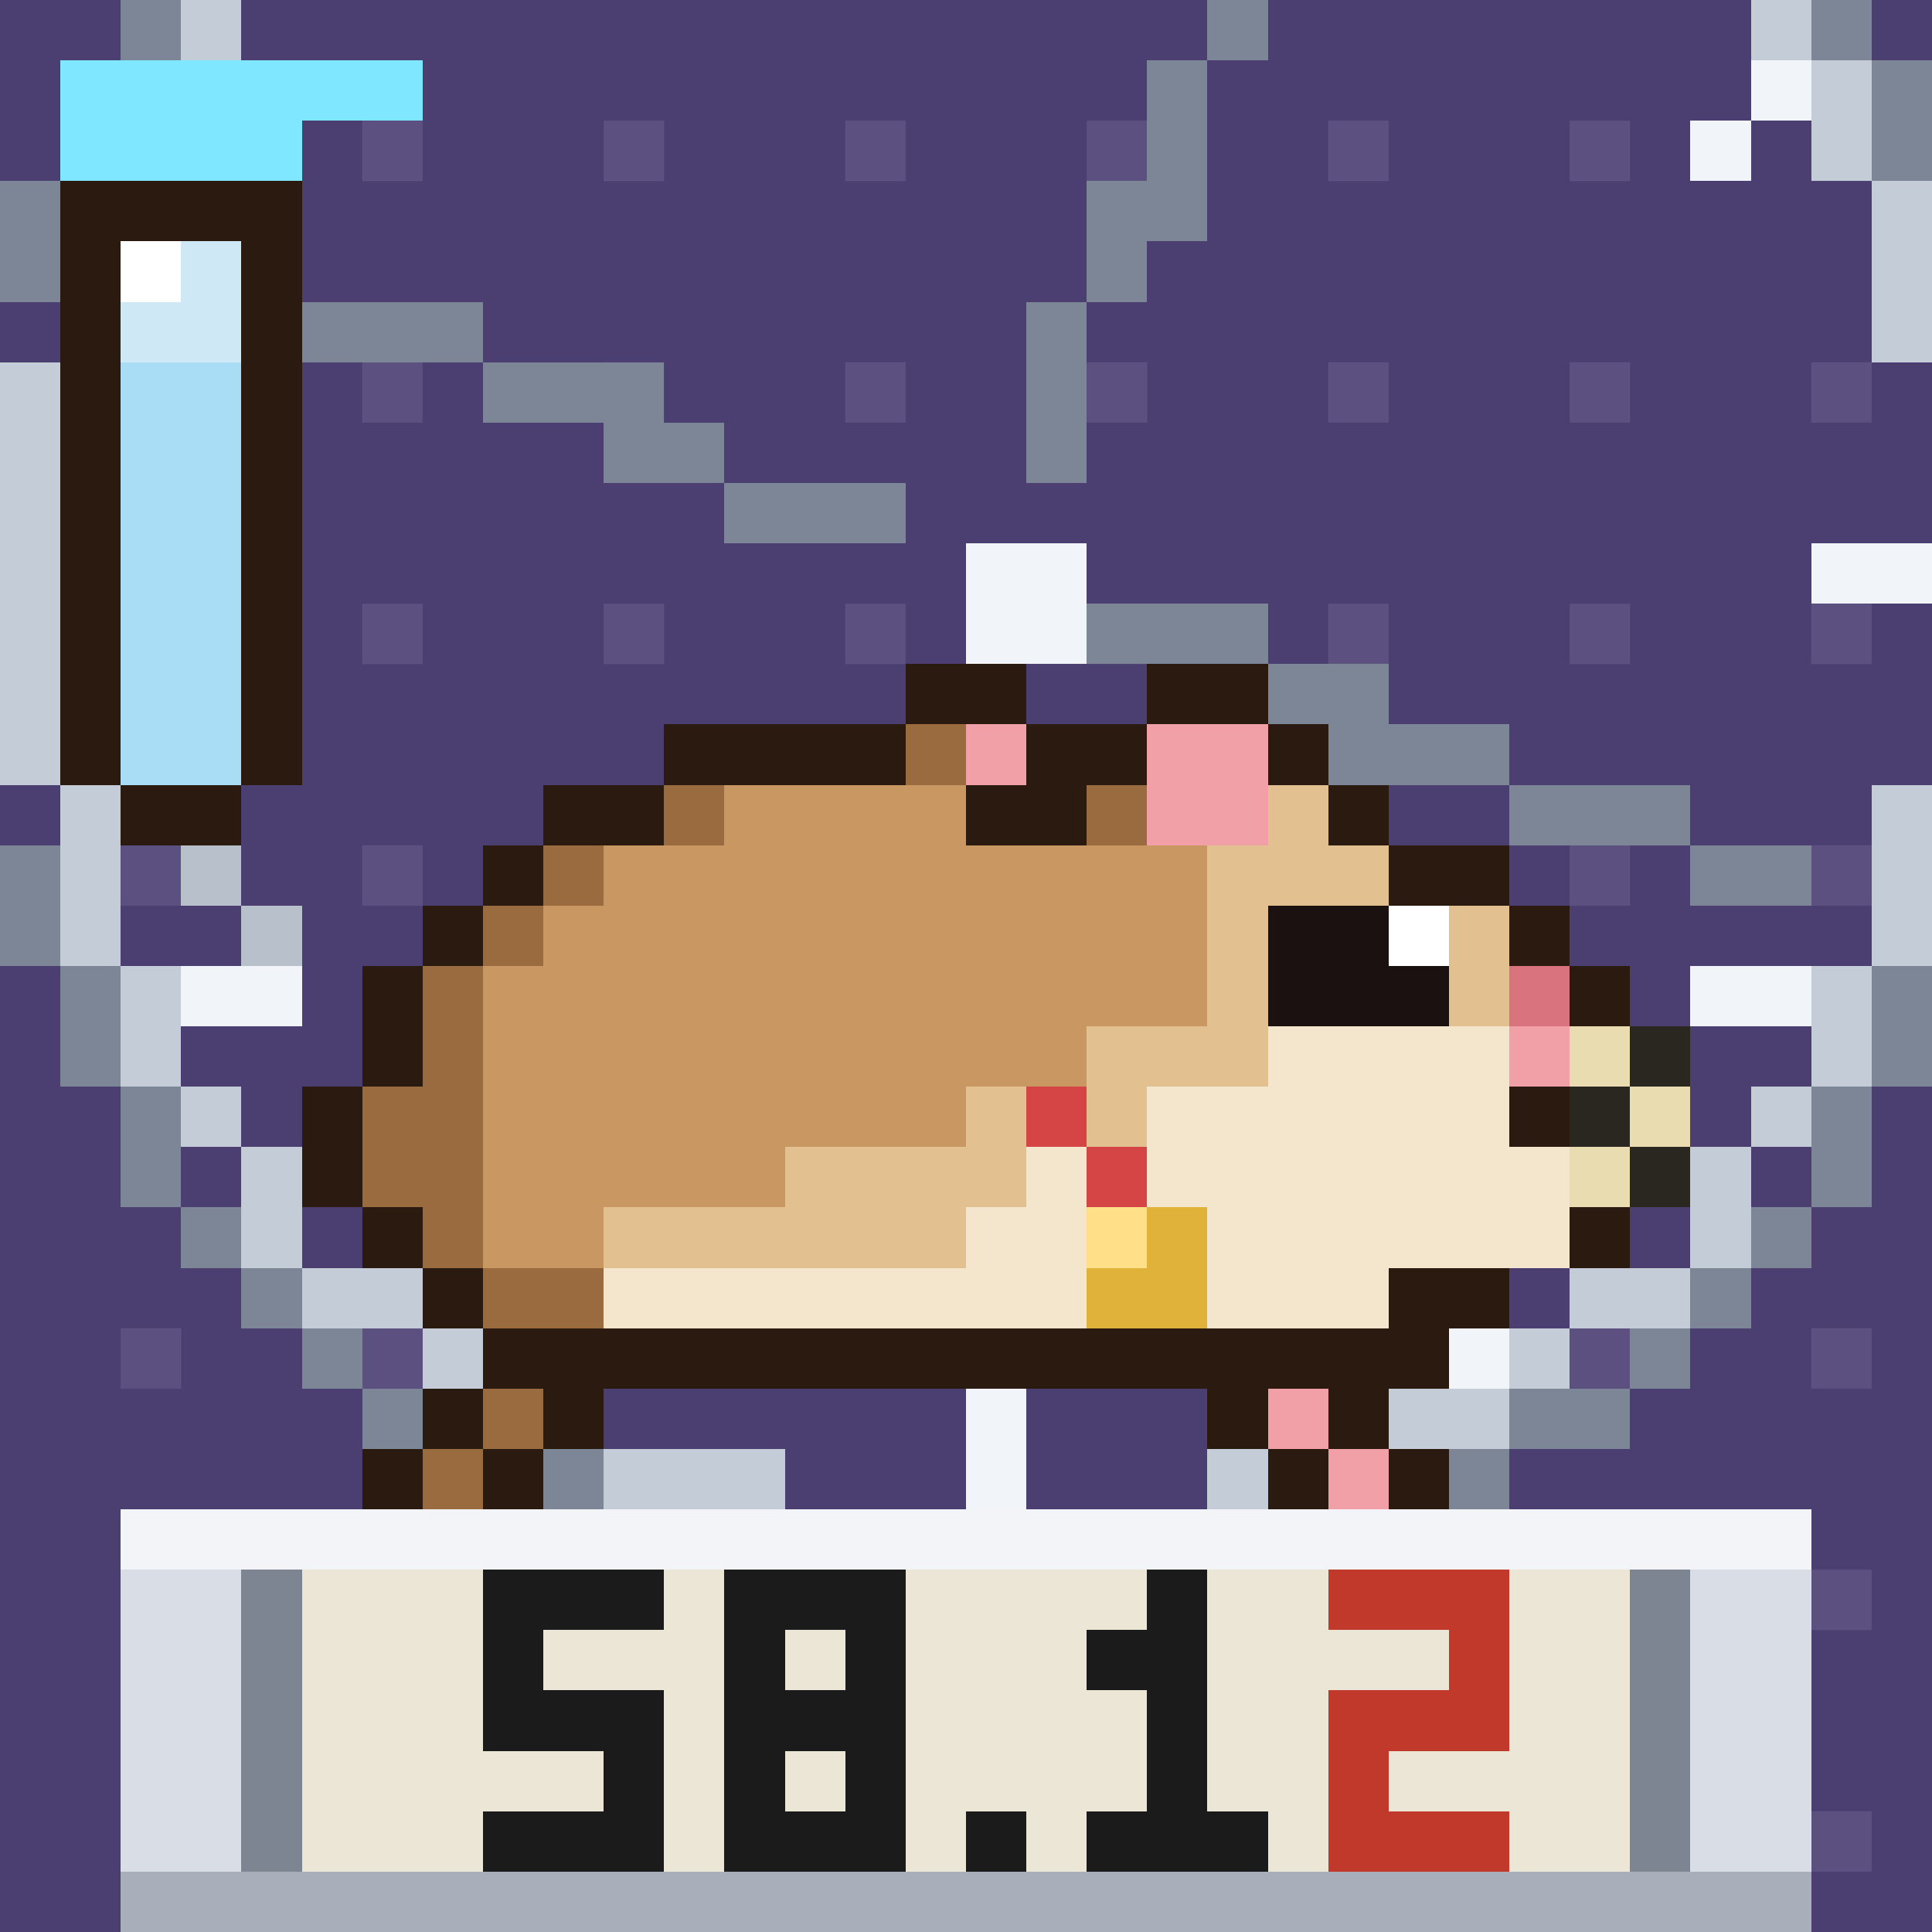
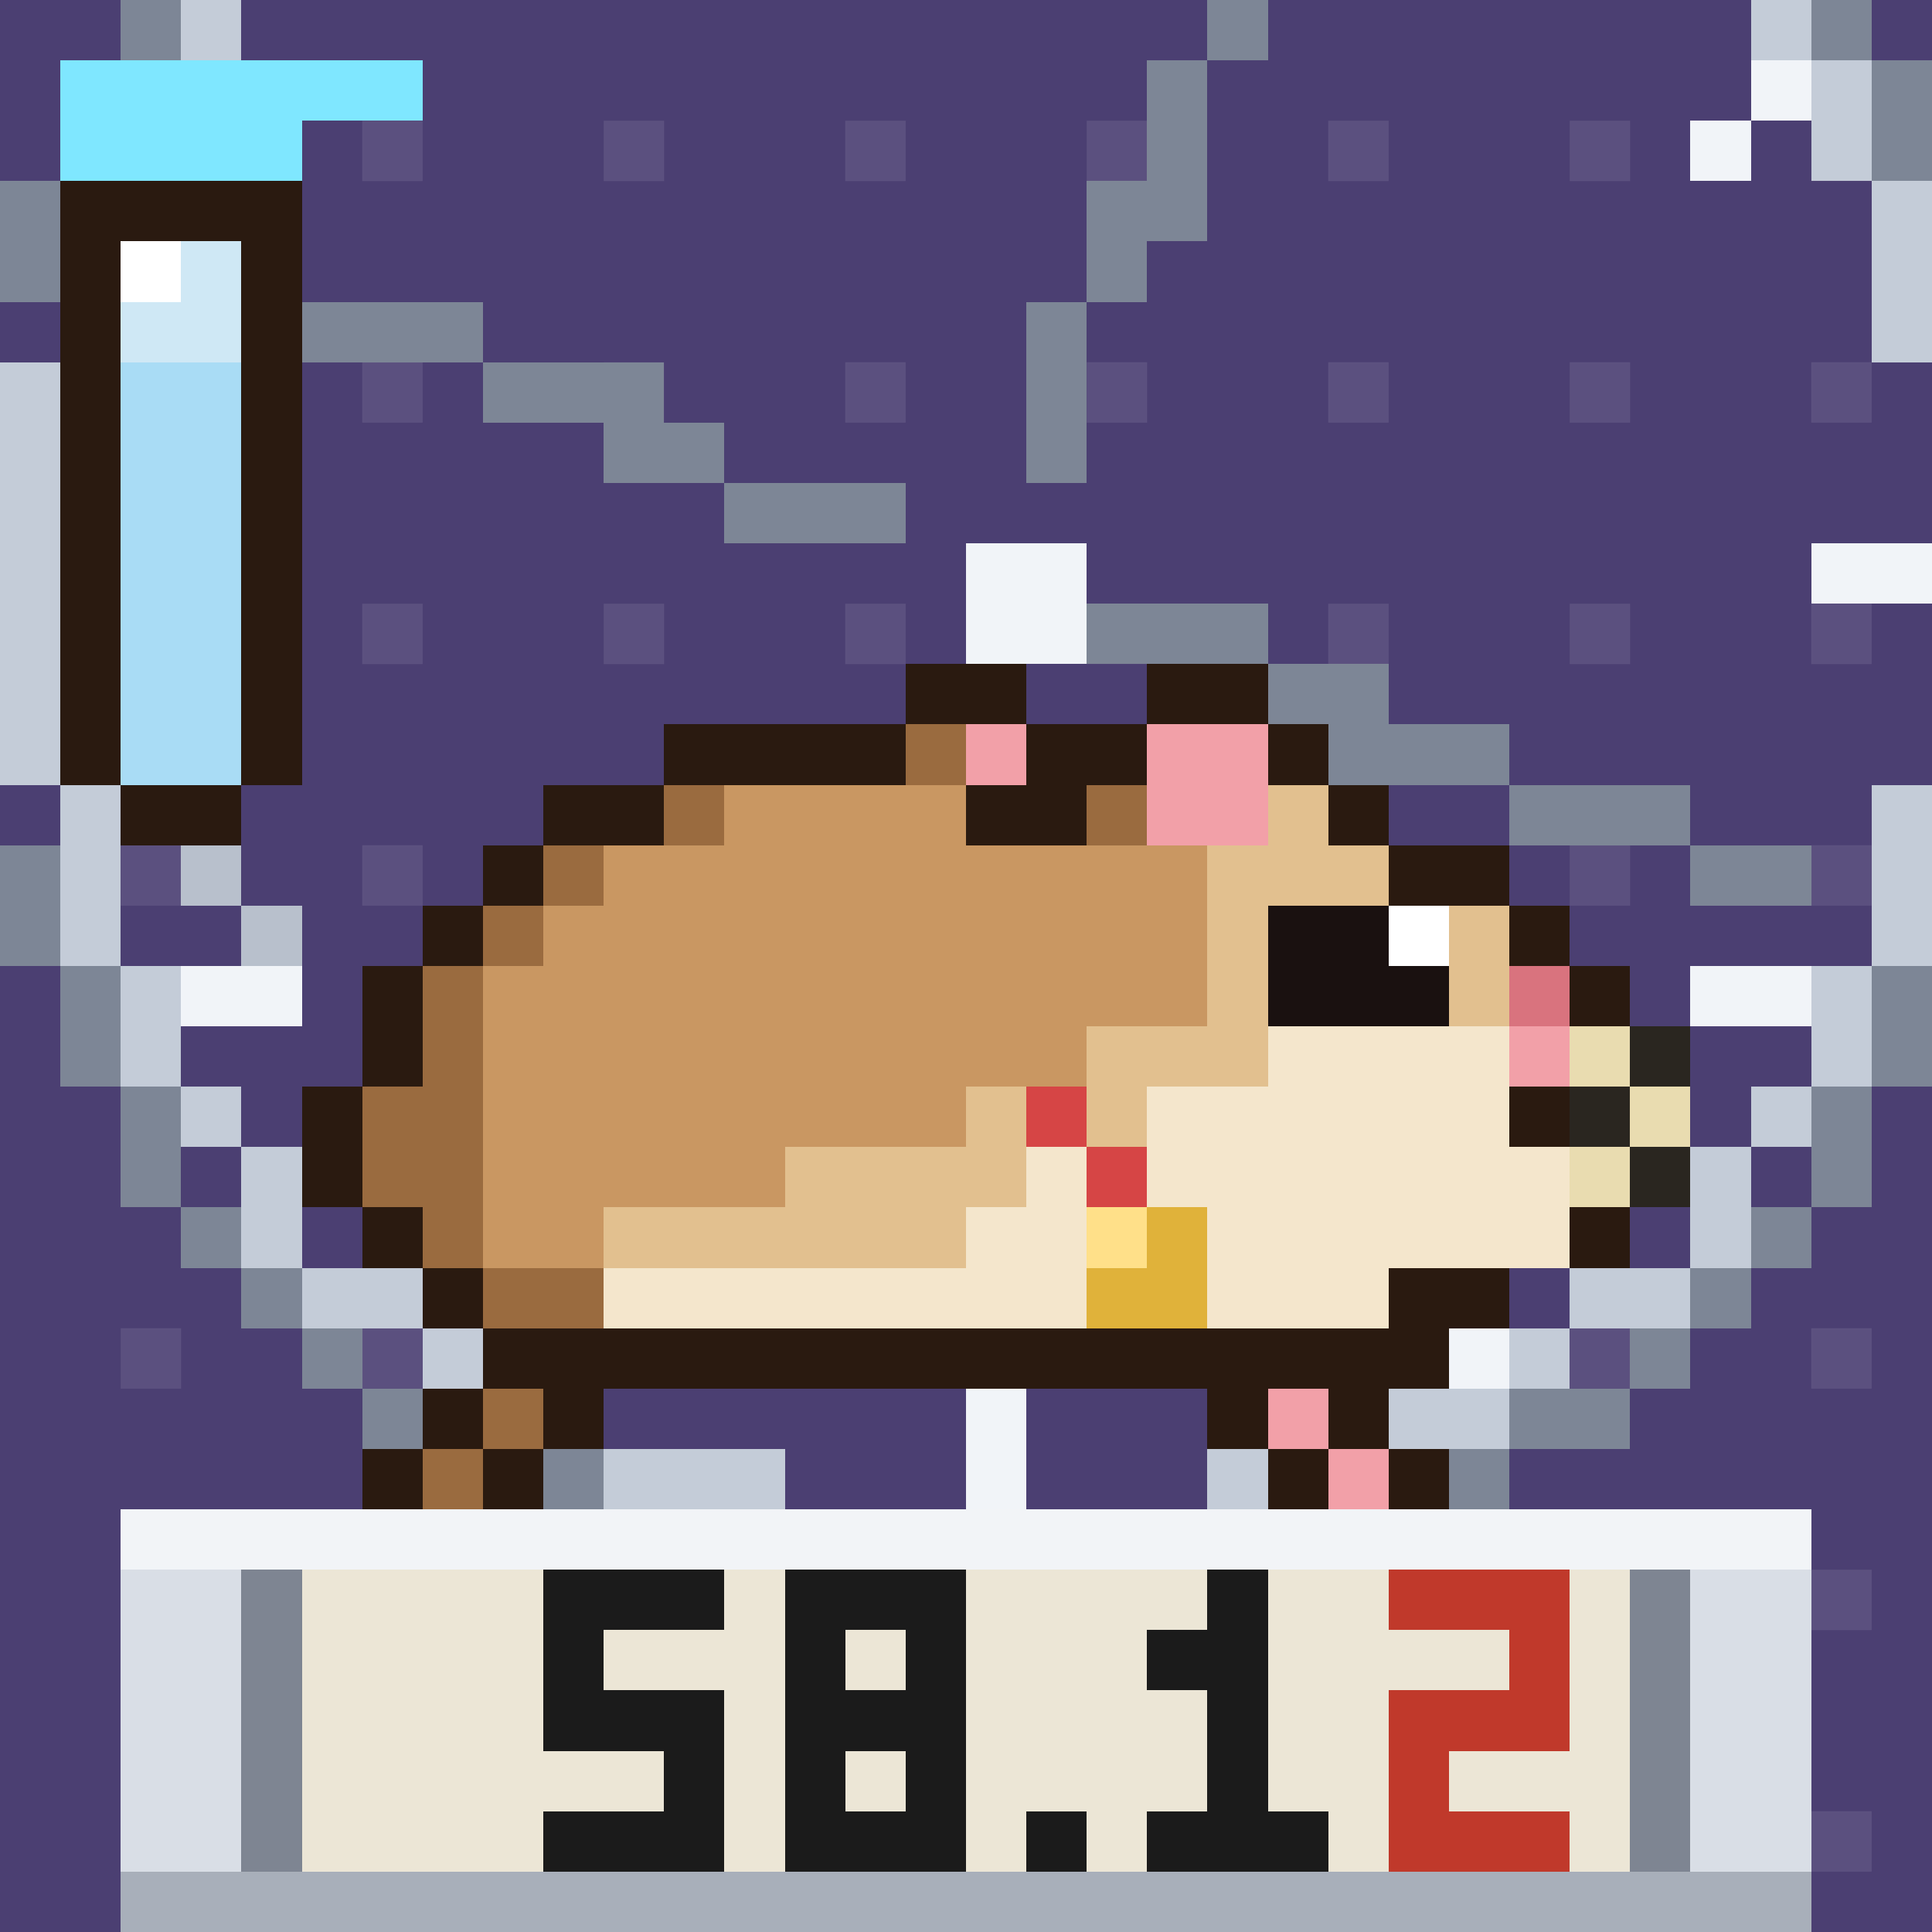
<svg xmlns="http://www.w3.org/2000/svg" viewBox="4 8 32 32" width="480" height="480" shape-rendering="crispEdges">
  <rect width="40" height="40" fill="#4b3f72" />
  <defs>
    <pattern id="g" width="4" height="4" patternUnits="userSpaceOnUse">
      <rect x="2" y="2" width="1" height="1" fill="#fff" opacity=".09" />
    </pattern>
    <pattern id="v" width="1" height="1" patternUnits="userSpaceOnUse">
      <rect width=".4" height=".4" fill="#14505c" />
    </pattern>
  </defs>
  <rect width="40" height="40" fill="url(#g)" />
  <path stroke="#7d8696" d="M16 0.5h9M14 1.5h2M25 1.5h2M12 2.5h2M27 2.5h2M10 3.5h2M29 3.5h2M9 4.5h1M31 4.5h1M8 5.5h1M32 5.5h1M7 6.5h1M33 6.5h1M6 7.5h1M34 7.5h1M6 8.5h1M34 8.5h1M5 9.5h1M35 9.5h1M5 10.5h1M35 10.5h1M4 11.5h1M36 11.5h1M4 12.5h1M36 12.5h1M3 13.5h1M37 13.5h1M3 14.5h1M37 14.5h1M3 15.5h1M37 15.5h1M3 16.5h1M37 16.5h1M3 17.5h1M37 17.5h1M3 18.5h1M37 18.5h1M3 19.5h1M37 19.5h1M3 20.5h1M37 20.5h1M3 21.5h1M37 21.5h1M4 22.5h1M36 22.5h1M4 23.5h1M36 23.5h1M5 24.5h1M35 24.5h1M5 25.5h1M35 25.5h1M6 26.5h1M34 26.5h1M6 27.5h1M34 27.5h1M7 28.5h1M33 28.5h1M8 29.5h1M32 29.5h1M9 30.5h1M31 30.5h1M10 31.5h2M29 31.5h2M12 32.5h2M27 32.5h2M14 33.5h2M25 33.5h2M16 34.5h9" />
  <path stroke="#c4ccd8" d="M17 1.5h7M14 2.5h3M24 2.5h3M12 3.5h2M27 3.5h2M11 4.5h1M29 4.5h1M9 5.5h2M30 5.5h2M8 6.5h1M32 6.5h1M8 7.5h1M32 7.5h1M7 8.5h1M33 8.5h1M6 9.5h1M34 9.5h1M6 10.5h1M34 10.5h1M5 11.5h1M35 11.5h1M5 12.5h1M35 12.5h1M5 13.5h1M35 13.5h1M4 14.5h1M36 14.5h1M4 15.5h1M36 15.5h1M4 16.5h1M36 16.5h1M4 17.5h1M36 17.5h1M4 18.5h1M36 18.5h1M4 19.5h1M36 19.5h1M4 20.5h1M36 20.5h1M5 21.5h1M35 21.5h1M5 22.5h1M35 22.5h1M5 23.5h1M35 23.5h1M6 24.5h1M34 24.5h1M6 25.5h1M34 25.5h1M7 26.5h1M33 26.5h1M8 27.5h1M32 27.5h1M8 28.5h1M32 28.5h1M9 29.5h2M30 29.5h2M11 30.5h1M29 30.5h1M12 31.5h2M27 31.5h2M14 32.5h3M24 32.5h3M17 33.5h7" />
  <g opacity="1">
    <animate attributeName="opacity" values="1;0;0" dur="700ms" calcMode="discrete" repeatCount="indefinite" />
    <path stroke="#7d8696" d="M25 4.5h1M25 5.5h1M24 6.5h1M24 7.5h1M24 8.5h1M23 9.5h1M23 10.5h1M22 11.5h2M7 12.5h2M22 12.5h1M9 13.5h3M21 13.5h1M12 14.5h3M21 14.5h1M14 15.5h2M21 15.5h1M16 16.5h3M22 18.5h3M19 19.5h1M25 19.5h2M19 20.5h1M26 20.5h3M19 21.5h1M29 21.5h3M18 22.5h1M32 22.5h2M17 23.5h2M17 24.5h1M17 25.5h1M16 26.5h1M16 27.5h1M16 28.5h1M15 29.5h1M15 30.5h1" />
    <path stroke="#f1f4f8" d="M20 2.5h1M20 3.5h1M12 4.5h1M28 4.5h1M13 5.5h1M27 5.5h1M7 9.5h1M33 9.5h1M8 10.5h1M32 10.5h1M5 17.5h2M34 17.5h2M7 24.5h2M32 24.5h2M13 29.5h1M27 29.5h1M13 30.5h1M28 30.5h1M20 31.5h1M20 32.5h1" />
  </g>
  <g opacity="0">
    <animate attributeName="opacity" values="0;1;0" dur="700ms" calcMode="discrete" repeatCount="indefinite" />
    <path stroke="#7d8696" d="M11 6.5h1M12 7.5h1M13 8.5h1M31 8.5h1M14 9.5h1M30 9.5h1M14 10.5h1M29 10.5h1M15 11.5h2M27 11.5h2M16 12.5h1M26 12.5h1M17 13.5h1M25 13.5h2M18 14.5h1M24 14.5h1M18 15.5h2M22 15.5h2M22 16.5h1M18 18.5h1M17 19.5h2M21 19.5h2M16 20.5h1M22 20.5h1M14 21.5h2M23 21.5h1M14 22.5h1M24 22.5h1M12 23.5h2M24 23.5h2M11 24.5h1M26 24.5h1M10 25.5h1M26 25.5h1M9 26.5h1M27 26.5h1M28 27.5h1M29 28.5h1" />
    <path stroke="#f1f4f8" d="M23 2.5h1M15 3.5h1M22 3.5h1M15 4.5h1M29 6.5h2M9 7.5h1M9 8.5h1M33 12.5h2M5 14.5h1M6 15.5h1M34 19.5h1M35 20.5h1M6 22.5h2M31 26.5h1M31 27.5h1M10 28.5h2M25 30.5h1M18 31.5h1M25 31.5h1M17 32.5h1" />
  </g>
  <g opacity="0">
    <animate attributeName="opacity" values="0;0;1" dur="700ms" calcMode="discrete" repeatCount="indefinite" />
    <path stroke="#7d8696" d="M18 4.5h1M18 5.5h1M18 6.5h1M19 7.5h1M19 8.5h1M19 9.5h1M19 10.5h1M19 11.5h1M19 12.5h1M19 13.5h1M20 14.5h1M20 15.5h1M31 15.5h3M24 16.5h7M17 17.5h2M22 17.5h2M10 18.5h7M7 19.5h3M20 19.5h1M20 20.5h1M21 21.5h1M21 22.5h1M21 23.5h1M21 24.5h1M21 25.5h1M21 26.5h1M21 27.5h1M22 28.5h1M22 29.5h1M22 30.5h1" />
    <path stroke="#f1f4f8" d="M17 2.5h1M18 3.5h1M25 3.5h1M25 4.5h1M10 6.5h2M31 7.5h1M31 8.5h1M6 12.5h2M35 14.5h1M34 15.5h1M6 19.5h1M5 20.5h1M33 22.5h2M9 26.5h1M9 27.5h1M29 28.5h2M15 30.5h1M15 31.5h1M22 31.5h1M23 32.5h1" />
  </g>
  <path stroke="#f1f4f8" d="M20 17.5h2M20 18.5h2" />
  <path stroke="#2a1a10" d="M5 11.5h4M5 12.5h1M8 12.5h1M5 13.5h1M8 13.5h1M5 14.5h1M8 14.5h1M5 15.5h1M8 15.5h1M5 16.5h1M8 16.5h1M5 17.5h1M8 17.5h1M5 18.5h1M8 18.5h1M5 19.5h1M8 19.5h1M5 20.5h1M8 20.5h1M6 21.5h2" />
  <path stroke="#ffffff" d="M6 12.5h1" />
  <path stroke="#cfe8f5" d="M7 12.5h1M6 13.5h2" />
  <path stroke="#a9dcf5" d="M6 14.5h2M6 15.5h2M6 16.5h2M6 17.5h2M6 18.5h2M6 19.5h2M6 20.5h2" />
  <path stroke="#7fe7ff" d="M5 9.5h6M5 10.5h4" />
  <path stroke="#b8c0cc" d="M7 22.5h1M8 23.5h1" />
  <path stroke="#2a1a10" d="M19 19.5h2M23 19.5h2M15 20.5h4M21 20.5h2M25 20.5h1M13 21.5h2M20 21.5h2M26 21.5h1M12 22.5h1M27 22.5h2M11 23.5h1M29 23.5h1M10 24.5h1M30 24.5h1M10 25.5h1M30 25.5h1M9 26.5h1M29 26.5h2M9 27.5h1M30 27.5h1M10 28.5h1M30 28.5h1M11 29.5h1M27 29.5h2M12 30.5h16" />
  <path stroke="#9a6b3f" d="M19 20.5h1M15 21.5h1M22 21.5h1M13 22.5h1M12 23.5h1M11 24.5h1M11 25.5h1M10 26.5h2M10 27.5h2M11 28.5h1M12 29.5h2" />
  <path stroke="#c99762" d="M16 21.5h4M14 22.5h10M13 23.5h11M12 24.5h12M12 25.5h10M12 26.5h8M12 27.5h5M12 28.5h2" />
  <path stroke="#e2c08f" d="M25 21.5h1M24 22.5h3M24 23.5h1M28 23.5h1M24 24.5h1M28 24.5h1M22 25.5h3M20 26.5h3M17 27.5h4M14 28.5h6" />
  <path stroke="#f4e6cc" d="M25 25.5h4M23 26.5h6M21 27.5h9M20 28.5h10M14 29.5h13" />
  <path stroke="#f2a0a8" d="M20 20.5h1M23 20.5h2M23 21.5h2M29 25.5h1" />
  <path stroke="#1a1110" d="M25 23.5h2M25 24.5h3" />
  <path stroke="#ffffff" d="M27 23.5h1" />
  <path stroke="#d9737e" d="M29 24.5h1" />
  <g opacity="1">
    <animate attributeName="opacity" values="1;0" dur="466ms" calcMode="discrete" repeatCount="indefinite" />
    <path stroke="#2a1a10" d="M11 31.5h1M13 31.5h1M24 31.5h1M26 31.5h1M10 32.5h1M12 32.5h1M25 32.5h1M27 32.5h1" />
    <path stroke="#9a6b3f" d="M12 31.5h1M11 32.5h1" />
    <path stroke="#f2a0a8" d="M25 31.5h1M26 32.5h1" />
  </g>
  <g opacity="0">
    <animate attributeName="opacity" values="0;1" dur="466ms" calcMode="discrete" repeatCount="indefinite" />
    <path stroke="#2a1a10" d="M13 31.5h1M15 31.5h1M21 31.5h1M23 31.5h1M14 32.5h2M23 32.5h1" />
    <path stroke="#9a6b3f" d="M14 31.5h1" />
    <path stroke="#f2a0a8" d="M22 31.5h1M22 32.5h1" />
  </g>
  <path stroke="#e9dcb0" d="M30 25.5h1M31 26.5h1M30 27.5h1" />
  <path stroke="#2a2620" d="M31 25.5h1M30 26.5h1M31 27.5h1" />
  <path stroke="#e0b23a" d="M23 28.5h1M22 29.5h2" />
  <path stroke="#ffe089" d="M22 28.5h1" />
  <path stroke="#d64545" d="M21 26.5h1M22 27.5h1" />
  <rect x="6" y="33" width="28" height="7" fill="#d9dee6" />
  <rect x="6" y="33" width="28" height="1" fill="#f2f4f7" />
  <rect x="6" y="39" width="28" height="1" fill="#a8afba" />
  <rect x="8" y="34" width="24" height="5" fill="#7e8592" />
  <rect x="9" y="34" width="22" height="5" fill="#ece6d6" />
-   <path stroke="#1b1b1b" d="M12 34.5h3M12 35.5h1M12 36.5h3M14 37.5h1M12 38.5h3M16 34.5h3M16 35.5h1M18 35.5h1M16 36.5h3M16 37.5h1M18 37.5h1M16 38.5h3M20 38.5h1M23 34.5h1M22 35.5h2M23 36.5h1M23 37.5h1M22 38.5h3" />
-   <path stroke="#c0392b" d="M26 34.5h3M28 35.5h1M26 36.5h3M26 37.5h1M26 38.5h3" />
+   <path stroke="#1b1b1b" d="M13 34.5h3M13 35.5h1M13 36.5h3M15 37.5h1M13 38.5h3M17 34.5h3M17 35.5h1M19 35.5h1M17 36.5h3M17 37.5h1M19 37.5h1M17 38.5h3M21 38.5h1M24 34.5h1M23 35.5h2M24 36.5h1M24 37.5h1M23 38.5h3" />
+   <path stroke="#c0392b" d="M27 34.5h3M29 35.5h1M27 36.5h3M27 37.5h1M27 38.5h3" />
</svg>
